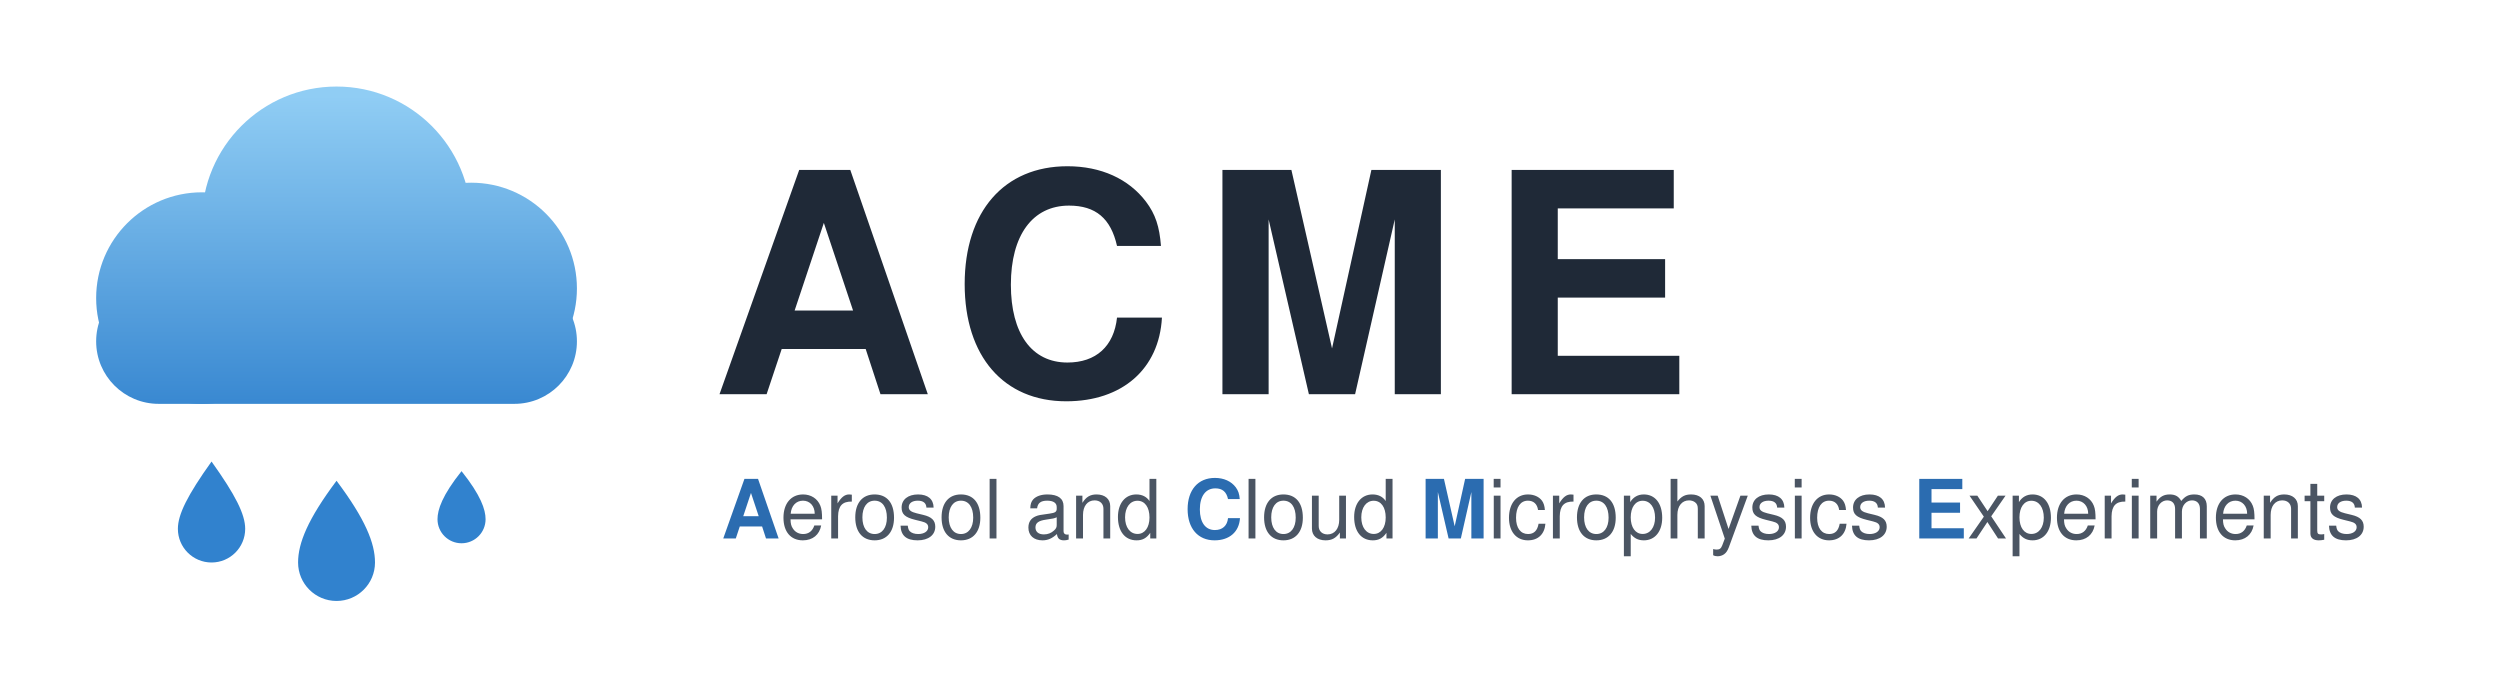
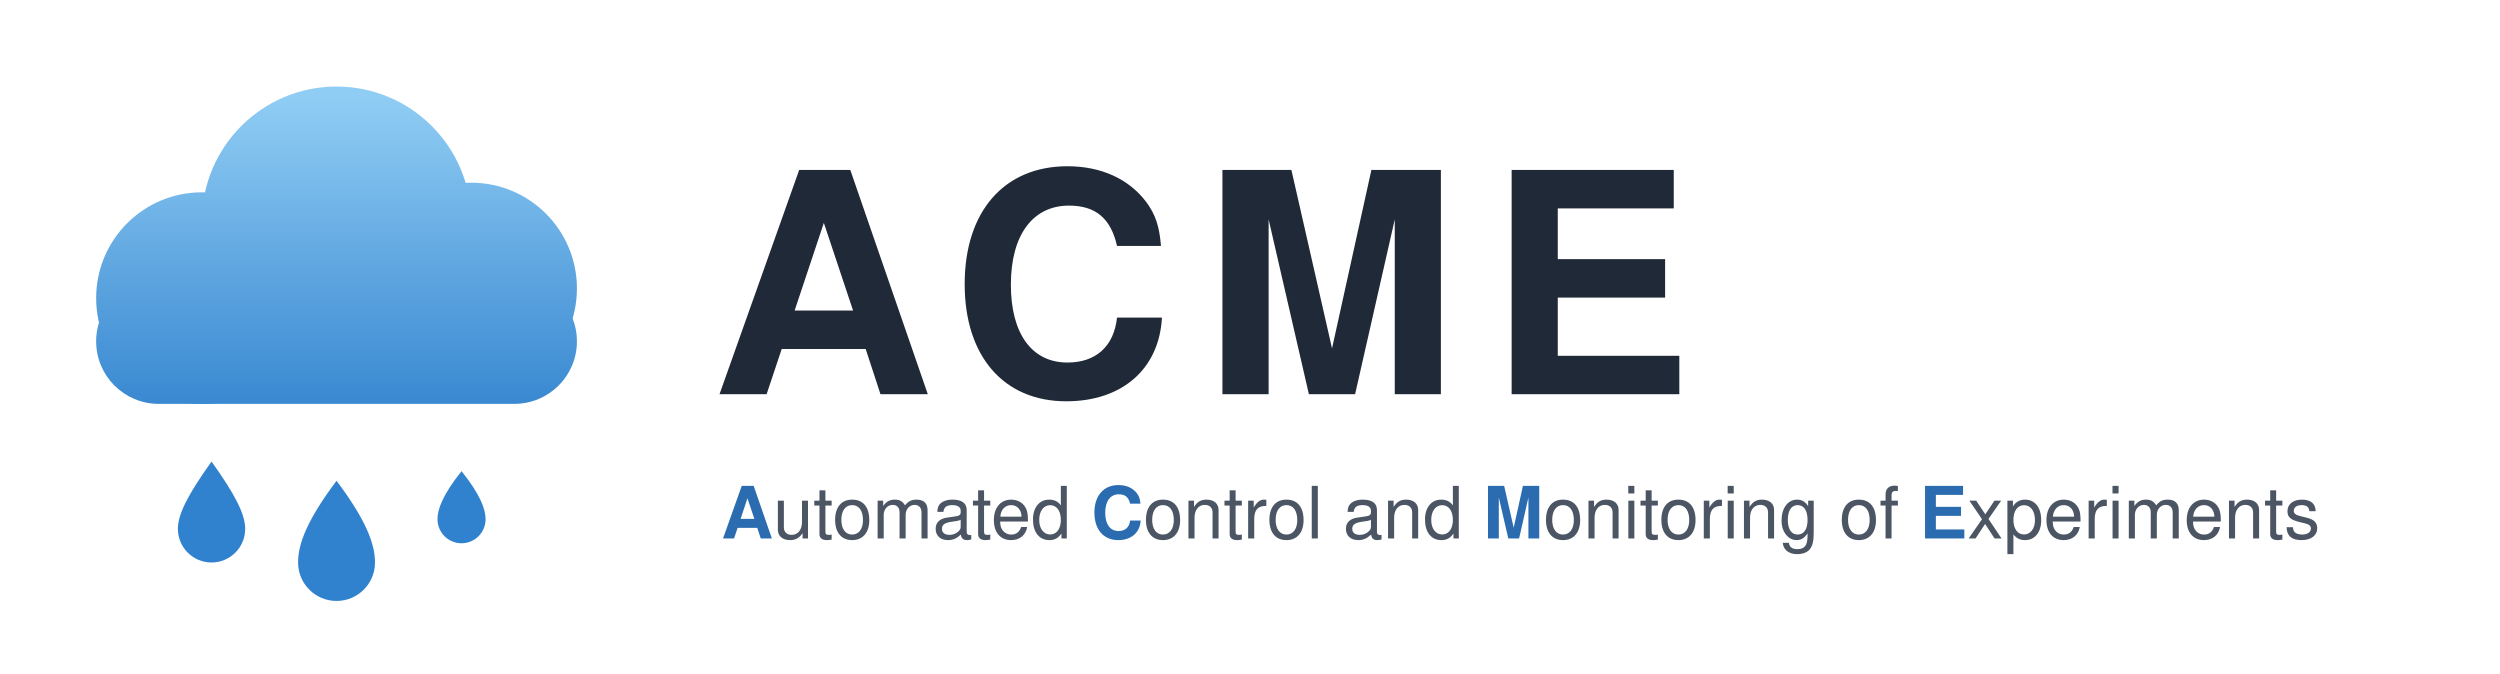
<svg xmlns="http://www.w3.org/2000/svg" width="520" height="140" viewBox="0 0 520 140">
  <style>
    .name { fill: #1f2937; }
    .tagline { fill: #4b5563; }
    .initial { fill: #2b6cb0; font-weight: 700; }
    @media (prefers-color-scheme: dark) {
      .name { fill: #f3f4f6; }
      .tagline { fill: #d1d5db; }
      .initial { fill: #63b3ed; }
    }
  </style>
  <defs>
    <linearGradient id="cloud" x1="0" y1="20" x2="0" y2="90" gradientUnits="userSpaceOnUse">
      <stop offset="0" stop-color="#90cdf4" />
      <stop offset="1" stop-color="#3182ce" />
    </linearGradient>
  </defs>
  <g fill="url(#cloud)">
    <circle cx="42" cy="62" r="22" />
    <circle cx="70" cy="46" r="28" />
    <circle cx="98" cy="60" r="22" />
    <rect x="20" y="58" width="100" height="26" rx="13" />
  </g>
  <g fill="#3182ce">
    <path d="M44 96 C49 103 51 107 51 110 A7 7 0 0 1 37 110 C37 107 39 103 44 96 Z" />
    <path d="M70 100 C76 108 78 113 78 117 A8 8 0 0 1 62 117 C62 113 64 108 70 100 Z" />
    <path d="M96 98 C100 103 101 106 101 108 A5 5 0 0 1 91 108 C91 106 92 103 96 98 Z" />
  </g>
  <text x="148" y="82" class="name" font-family="Segoe UI, Helvetica, Arial, sans-serif" font-size="64" font-weight="700" letter-spacing="6">ACME</text>
-   <text x="150" y="112" class="tagline" font-family="Segoe UI, Helvetica, Arial, sans-serif" font-size="17">
-     <tspan class="initial">A</tspan>erosol and <tspan class="initial">C</tspan>loud <tspan class="initial">M</tspan>icrophysics <tspan class="initial">E</tspan>xperiments</text>
+   <text x="150" y="112" class="tagline" font-family="Segoe UI, Helvetica, Arial, sans-serif" font-size="15">
+     <tspan class="initial">A</tspan>utomated <tspan class="initial">C</tspan>ontrol and <tspan class="initial">M</tspan>onitoring of <tspan class="initial">E</tspan>xperiments</text>
</svg>
